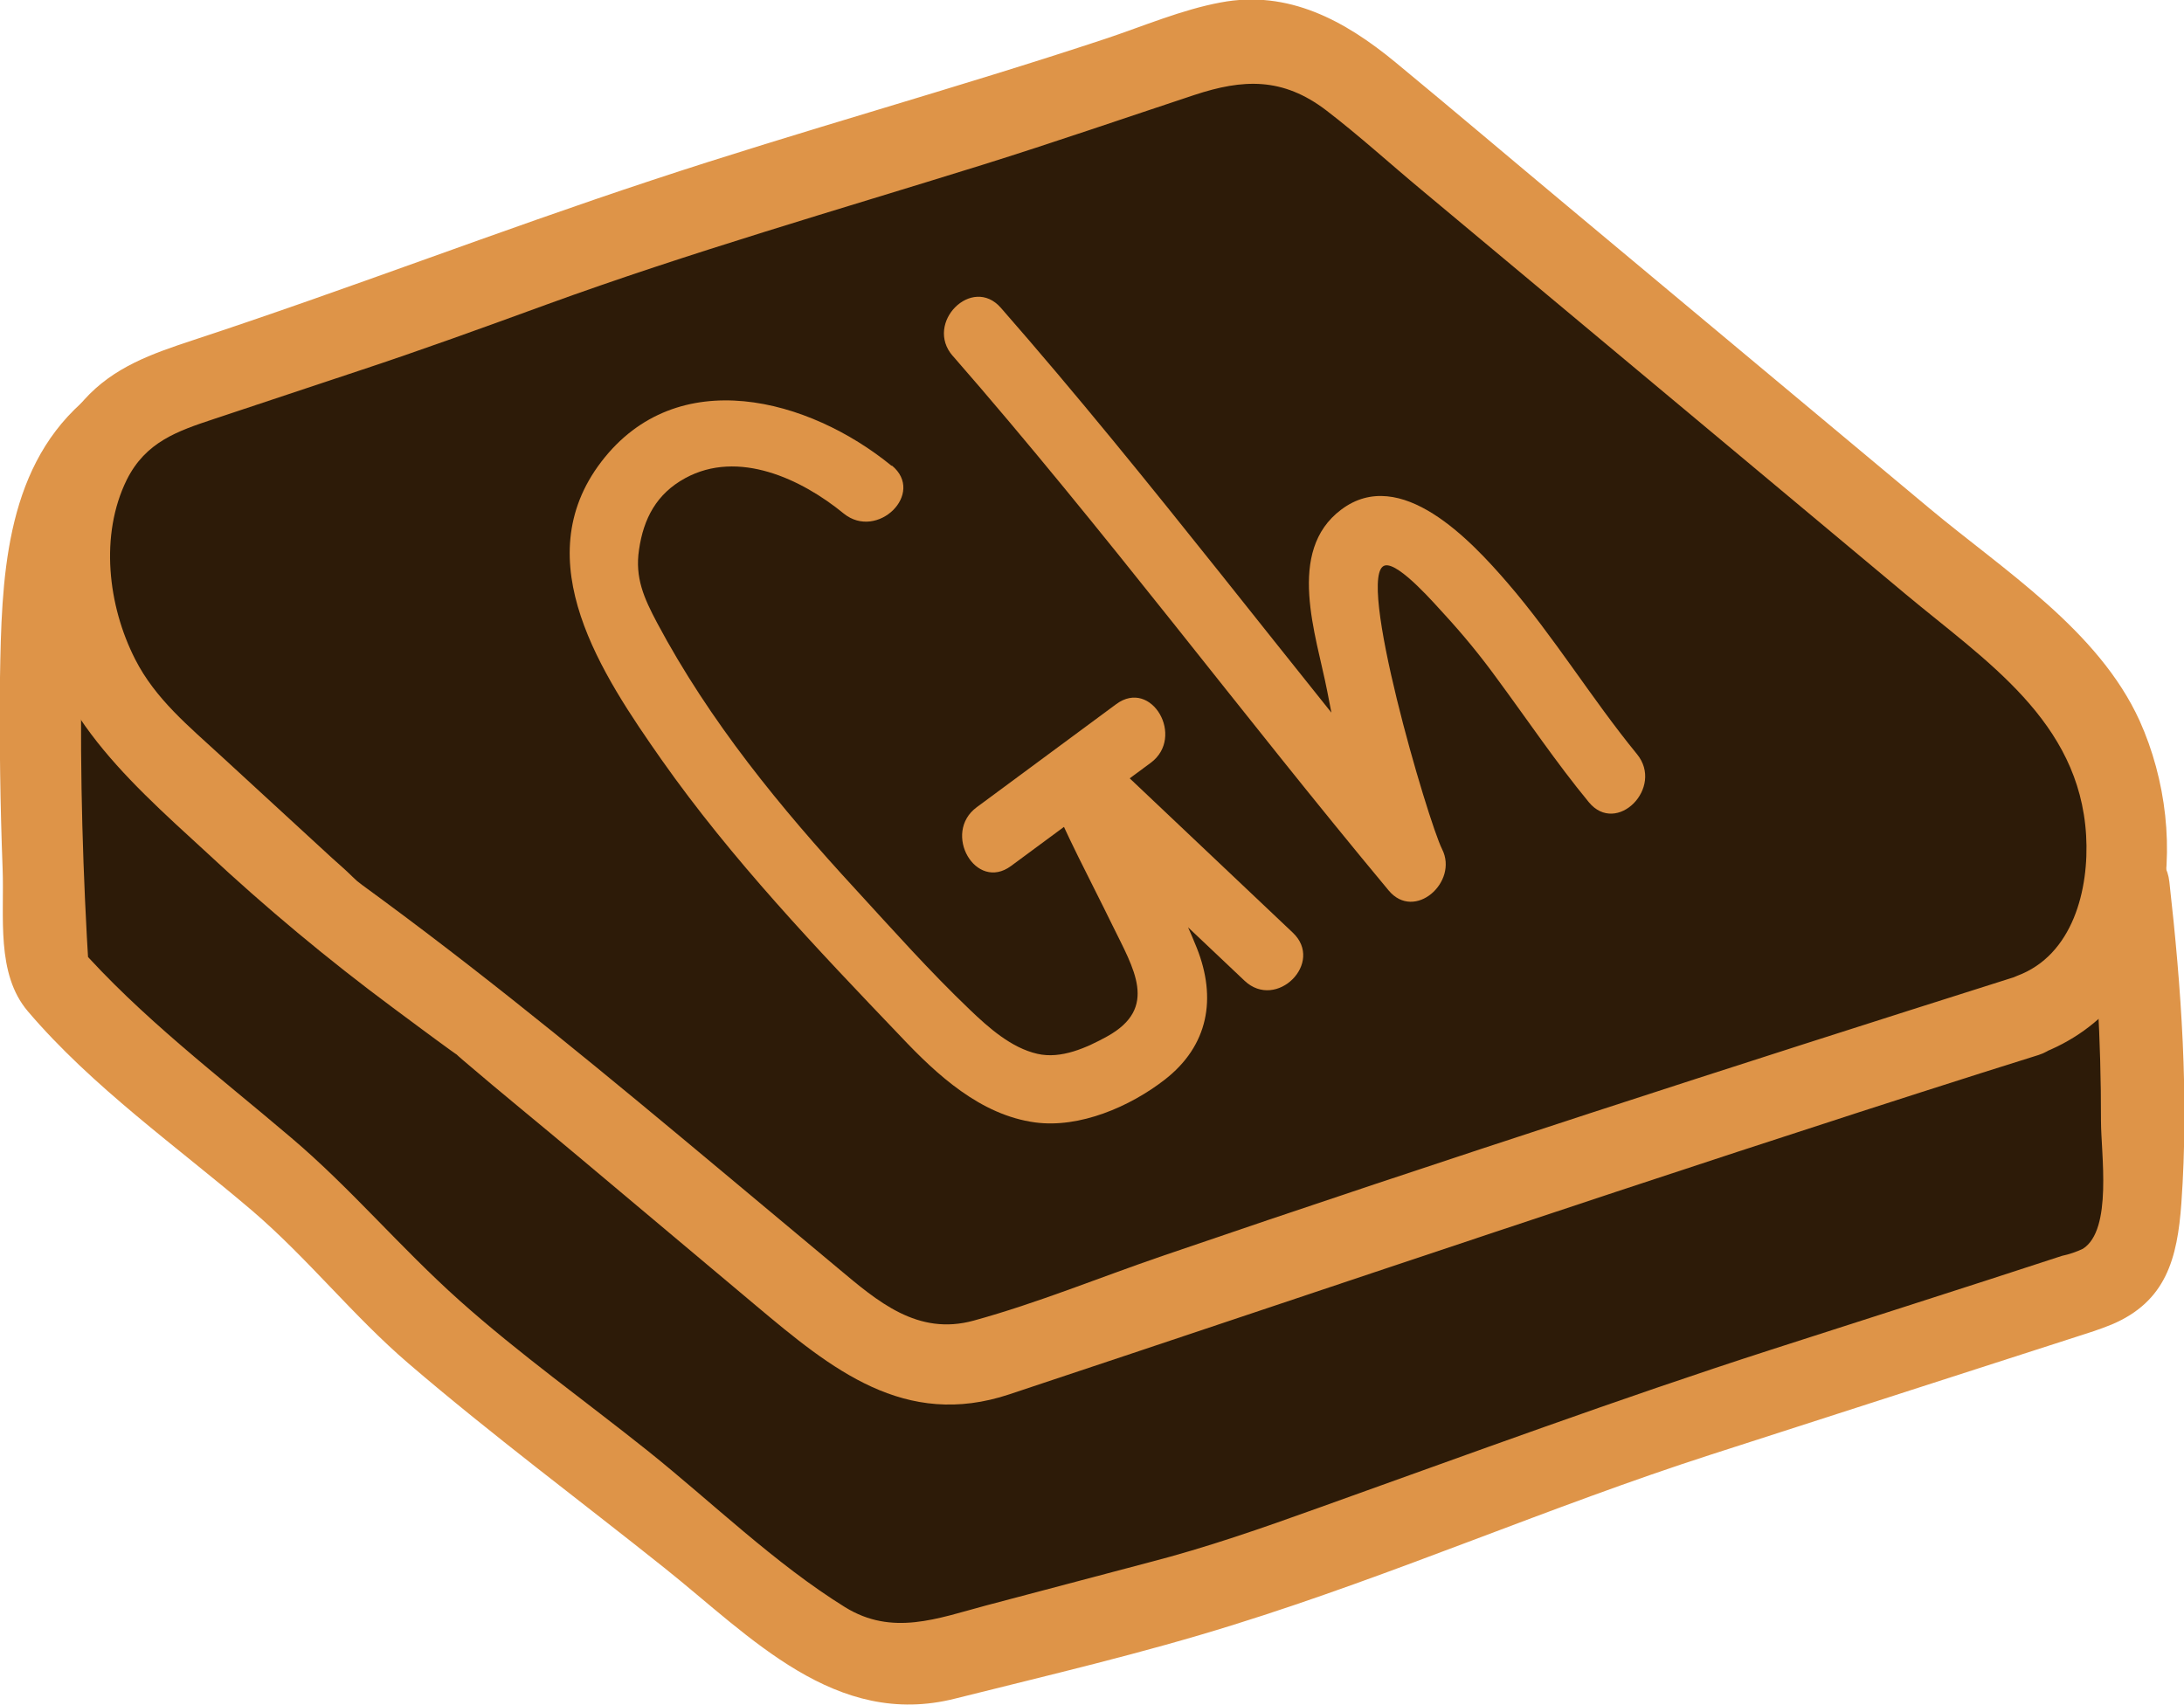
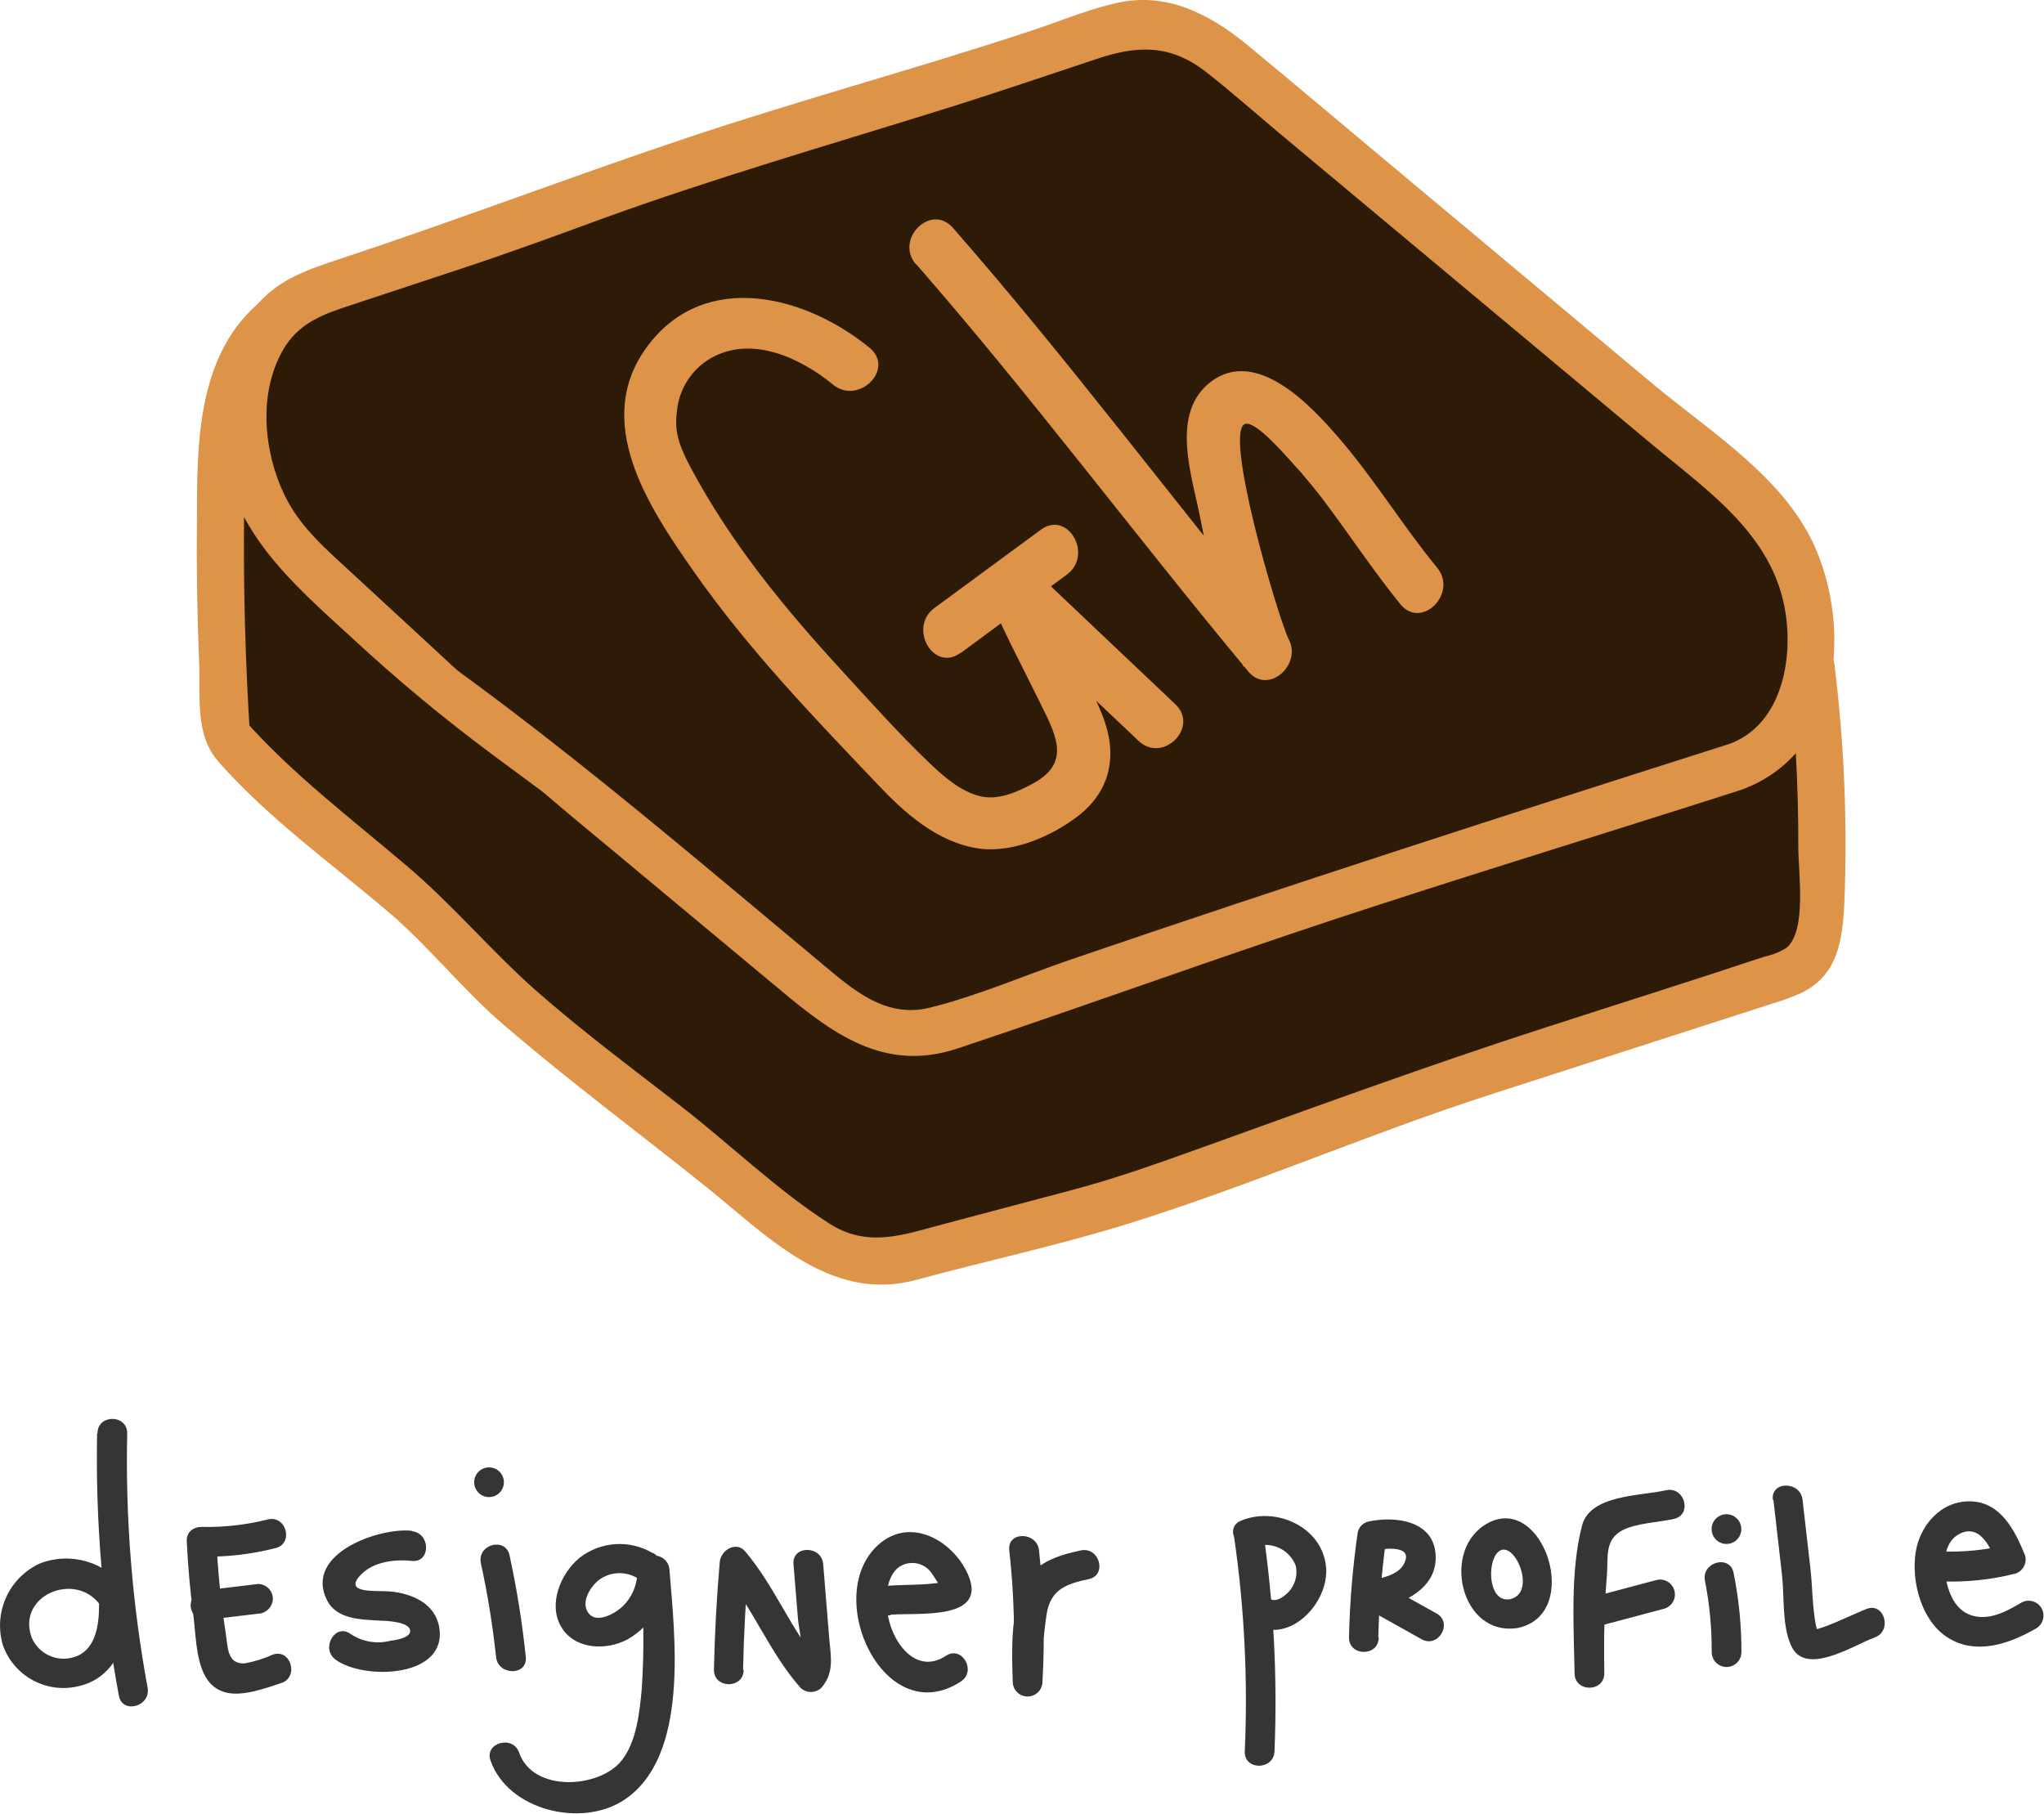
- <svg xmlns="http://www.w3.org/2000/svg" viewBox="0 0 241.22 188.28">
+ <svg xmlns="http://www.w3.org/2000/svg" viewBox="0 0 206.31 183.05">
  <defs>
-     <style>.cls-1{fill:#2d1b08;}.cls-2{fill:#de9448;}</style>
+     <style>.cls-1{fill:#353535;}.cls-2{fill:#2d1b08;}.cls-3{fill:#de9448;}</style>
  </defs>
  <g id="Layer_2" data-name="Layer 2">
    <g id="Layer_1-2" data-name="Layer 1">
-       <path class="cls-1" d="M235.06,97.38c1.43,13.05,1.6,13.3,1.49,26.43,0,3.65.14,9.44-.75,13.78a5.77,5.77,0,0,1-3.37,4.2l-1.62.67-46.35,15L135.1,175.13,104,183.38c-5,1.71-10.75.27-15.61-3.93L47.62,146.89,32.81,132.11,9.45,112.22l-4.07-4.64Q4.2,89.31,4.6,71c.19-8.48,1.15-18,7.58-23.3" />
-       <path class="cls-2" d="M230.56,97.38a228.93,228.93,0,0,1,1.49,26.43c0,3.63,1.3,12.05-2,14.14a10.48,10.48,0,0,1-2.31.78c-10.71,3.51-21.45,6.92-32.17,10.38-16.8,5.42-33.34,11.52-50,17.48-6.23,2.24-12.27,4.35-18.66,6l-18,4.76c-5.36,1.43-10.36,3.42-15.59.18-7.75-4.81-14.7-11.6-21.8-17.28-6.89-5.5-14.19-10.71-20.76-16.58s-12-12.4-18.61-18c-8.08-6.88-16.62-13.32-23.64-21.3l1.32,3.18c-.68-10.9-1-21.82-.84-32.74.1-8.17-.28-18.05,6.32-24C19.68,47,13.3,40.65,9,44.51.47,52.16.18,64.2,0,74.84Q-.11,85.45.29,96c.2,5.23-.76,11.55,2.79,15.72,7.1,8.34,16.44,14.92,24.75,22C34,139,39,145.37,45.11,150.61c9.16,7.86,18.92,15.12,28.35,22.65S92.28,191,105.52,187.63c10.25-2.57,20.69-5,30.77-8.16,17.77-5.53,34.91-13.05,52.63-18.77l40.32-13c1.35-.43,2.66-.84,4-1.39,6-2.54,7.25-7.29,7.69-13.4.84-11.86,0-23.74-1.33-35.52-.63-5.69-9.64-5.76-9,0Z" />
-       <path class="cls-1" d="M224,112.18l-58.7,18.67-56.54,19.37c-5,1.66-10.75.27-15.61-3.79l-20.37-17L53.13,113,36.55,100.8l-19-17.48c-13.65-11.41-13-35.48,1.11-40.14l26.5-8.74,28-10.19L108,13.69l25.91-8.55c5-1.66,10.75-.26,15.62,3.8l17.61,14.71,21.31,17.8,21,17.58,15.58,13C238.74,83.45,238.08,107.53,224,112.18Z" />
-       <path class="cls-2" d="M222.78,107.84c-31.58,10-63.07,20.17-94.43,30.91-6.88,2.36-13.77,5.2-20.8,7.13-6.21,1.71-10.62-2.12-15-5.79l-12.81-10.7c-12.33-10.3-24.59-20.46-37.52-30L40,97.76c-.2-.14-1.68-1.34-.69-.5s-.25-.27-.41-.44c-.72-.72-1.5-1.38-2.25-2.06L24.43,83.52c-3.55-3.27-7.27-6.3-9.5-10.69C11.91,66.91,11,59.09,14,53c2.09-4.18,5.57-5.37,9.64-6.72L39.51,41c7-2.31,13.92-4.83,20.86-7.36,15.89-5.78,32-10.4,48.17-15.44,7.83-2.45,15.59-5.13,23.38-7.71,5.34-1.76,9.73-2,14.6,1.73,3.61,2.77,7,5.86,10.51,8.78l35.09,29.3,18.36,15.34c8.83,7.37,19.19,14,19.93,26.65.35,5.94-1.45,13.22-7.63,15.51-5.38,2-3.05,10.7,2.4,8.68,14.89-5.53,17-23.86,11.13-36.88-4.56-10-15-16.59-23.21-23.45l-40-33.4c-6.34-5.29-12.64-10.64-19-15.89-5.56-4.58-11.81-8-19.27-6.59-4.31.8-8.55,2.62-12.69,4C105.5,9.79,88.6,14.41,72,19.91,55,25.53,38.28,32,21.28,37.59c-4.5,1.49-8.73,2.95-12,6.59-4.83,5.32-6.52,13-5.9,20,1.21,13.64,10.09,21.42,19.45,30a238.8,238.8,0,0,0,20.58,17.15c2.11,1.56,4.21,3.14,6.33,4.67s-.67-.66,1.5,1.2c4.16,3.56,8.41,7,12.61,10.53L83.5,144.23c8.34,7,16.42,13.65,28,9.79,35.77-11.9,71.38-24.05,107.31-35.48l6.35-2C230.68,114.77,228.33,106.08,222.78,107.84Z" />
-       <path class="cls-2" d="M98.48,51.46C89.36,44,74.8,40.05,66.42,51s.1,23.58,6.66,32.94c7.74,11,17.1,20.82,26.4,30.55,4,4.24,8.8,8.68,14.85,9.5,4.92.66,10.47-1.74,14.31-4.72,4.84-3.76,5.76-9,3.54-14.57-2.72-6.79-6.64-13-9.36-19.82l-6.28,3.66,20.92,19.8c3.52,3.32,8.85-2,5.32-5.32l-20.92-19.8c-2.5-2.36-7.77,0-6.29,3.66,2.11,5.27,4.82,10.25,7.3,15.34,2.34,4.79,5.12,9.1-.57,12.26-2.28,1.26-5.11,2.54-7.73,1.93-2.88-.66-5.36-2.87-7.44-4.86-4.42-4.22-8.53-8.84-12.66-13.34-8.29-9-16.1-18.53-21.89-29.4-1.45-2.73-2.47-5-2-8.09.5-3.44,1.93-6.17,5.1-7.9,5.86-3.2,12.85.09,17.51,3.91,3.71,3,9.06-2.24,5.31-5.31Z" />
-       <path class="cls-2" d="M111.67,95.66l15.42-11.39c3.85-2.84.1-9.37-3.8-6.49L107.88,89.17c-3.85,2.84-.11,9.37,3.79,6.49Z" />
-       <path class="cls-2" d="M105.23,39.31c16.71,19.14,31.89,39.54,48.15,59.06,2.86,3.43,7.73-.94,5.9-4.56-1.56-3.1-9.68-30.66-6.29-31.35,1.56-.32,5.66,4.46,6.51,5.37A79.19,79.19,0,0,1,165.37,75c3.36,4.55,6.51,9.24,10.11,13.61,3.07,3.74,8.37-1.61,5.31-5.32-5-6.11-9.13-12.93-14.31-18.93-4-4.63-11.8-13-18.35-8.06-6.13,4.6-2.75,13.85-1.55,20,1.4,7.22,2.87,14.65,6.21,21.26l5.91-4.55c-16.26-19.52-31.44-39.91-48.15-59-3.19-3.66-8.49,1.68-5.32,5.31Z" />
+       <path class="cls-1" d="M12.64,160.39A7.34,7.34,0,0,0,4,157.84,6.9,6.9,0,0,0,.3,166.1a6.48,6.48,0,0,0,7.58,4.13C11.73,169.39,13,165.5,13,162c0-1.93-3-1.93-3,0s-.28,4.58-2.49,5.27a3.5,3.5,0,0,1-4.3-1.93c-1.58-4.24,4.3-6.75,6.85-3.39,1.15,1.51,3.76,0,2.59-1.52Z" />
+       <path class="cls-1" d="M9.8,144.69A130.76,130.76,0,0,0,12,171.18c.35,1.89,3.24,1.09,2.9-.8a126.5,126.5,0,0,1-2.06-25.69c0-1.94-3-1.94-3,0Z" />
+       <path class="cls-1" d="M20.38,157.14a27.76,27.76,0,0,0,7.43-.86c1.87-.47,1.08-3.37-.79-2.89a25.21,25.21,0,0,1-6.64.75c-1.93,0-1.93,3,0,3Z" />
+       <path class="cls-1" d="M20.74,163.54l5.3-.64a1.55,1.55,0,0,0,1.5-1.5,1.5,1.5,0,0,0-1.5-1.5l-5.3.64a1.55,1.55,0,0,0-1.5,1.5,1.5,1.5,0,0,0,1.5,1.5Z" />
+       <path class="cls-1" d="M18.85,155.59c.12,2.47.33,4.94.66,7.4.24,1.88.25,4.28,1.09,6,1.58,3.19,5.12,1.77,7.77.92,1.83-.58,1-3.48-.8-2.89a12.64,12.64,0,0,1-2.88.9c-1.81.07-1.68-1.65-1.93-3.22a84.27,84.27,0,0,1-.91-9.09c-.09-1.92-3.1-1.94-3,0Z" />
+       <path class="cls-1" d="M41.56,154.53c-3.29-.35-10.9,2.3-8.56,7,1,2,3.53,1.95,5.48,2.08.5,0,3.08.11,2.91,1.12-.11.65-1.52.84-2,.91a5,5,0,0,1-4-.69c-1.56-1.15-3.06,1.46-1.52,2.59,2.89,2.11,11.4,1.83,10.45-3.33-.44-2.4-2.82-3.37-5-3.56-1.27-.11-4.78.28-2.9-1.68,1.28-1.33,3.44-1.58,5.15-1.4,1.92.2,1.91-2.8,0-3Z" />
+       <path class="cls-1" d="M48.54,157.82a88.55,88.55,0,0,1,1.53,9.45c.2,1.9,3.2,1.92,3,0A93.44,93.44,0,0,0,51.43,157c-.41-1.88-3.3-1.09-2.89.8Z" />
+       <path class="cls-1" d="M49.36,151.13a1.5,1.5,0,0,0,0-3,1.5,1.5,0,0,0,0,3Z" />
+       <path class="cls-1" d="M65.88,156.78a6.56,6.56,0,0,0-7.36.46c-1.94,1.58-3.23,4.71-1.87,7s4.55,2.43,6.75,1.22a7.93,7.93,0,0,0,3.93-6.62c.09-1.93-2.91-1.93-3,0a4.89,4.89,0,0,1-1.41,3.25c-.84.84-2.93,2-3.67.51-.53-1.08.41-2.51,1.25-3.14a3.49,3.49,0,0,1,3.87-.13c1.69.93,3.2-1.66,1.51-2.59Z" />
+       <path class="cls-1" d="M64.6,158.44a73,73,0,0,1,.17,12.1c-.2,2.23-.52,5.28-2,7.15-2.19,2.83-8.95,3.32-10.37-.76-.63-1.82-3.53-1-2.89.79,1.74,5,9.12,6.83,13.46,4,6.67-4.38,5.12-16.66,4.6-23.27-.16-1.91-3.16-1.93-3,0Z" />
+       <path class="cls-1" d="M75,168.57c.08-3.64.27-7.27.59-10.9L73,158.73c3,3.58,4.67,8.1,7.79,11.64a1.52,1.52,0,0,0,2.12,0c1.23-1.41,1-2.94.81-4.7l-.63-7.77c-.15-1.91-3.15-1.93-3,0l.46,5.61c.06.77.79,4.11.24,4.73H83c-3.11-3.52-4.74-8.05-7.79-11.63-.92-1.08-2.46-.11-2.56,1.06-.32,3.63-.51,7.26-.59,10.9,0,1.93,3,1.93,3,0Z" />
+       <path class="cls-1" d="M89.93,163c2.79-.22,9.85.61,7.76-4.09-1.49-3.35-5.75-5.86-9-3-5.82,5.16.56,18.91,8.3,13.83,1.61-1.05.11-3.65-1.51-2.59-3.16,2.07-5.6-1.64-5.91-4.45-.17-1.5-.13-3.3,1-4.38a2.37,2.37,0,0,1,3.37.36,15.34,15.34,0,0,1,1.12,1.8l1-1c-1.83.61-4.35.44-6.26.59s-1.93,3.15,0,3Z" />
+       <path class="cls-1" d="M101.87,156.49a78.43,78.43,0,0,1,.35,13.27h3a38.2,38.2,0,0,1,.41-6.75c.39-2.58,2-3.12,4.26-3.6,1.89-.4,1.09-3.29-.8-2.9-2.25.48-4.67,1.23-5.76,3.45-1.34,2.73-1.21,6.86-1.11,9.8a1.5,1.5,0,0,0,3,0,78.43,78.43,0,0,0-.35-13.27c-.22-1.89-3.22-1.92-3,0Z" />
+       <path class="cls-1" d="M124.57,155.2a114.78,114.78,0,0,1,1.07,21.6c-.08,1.93,2.92,1.93,3,0a119.76,119.76,0,0,0-1.17-22.39c-.28-1.91-3.17-1.1-2.9.79Z" />
+       <path class="cls-1" d="M126.78,156.1a3.27,3.27,0,0,1,4,1.94,2.93,2.93,0,0,1-.46,2.35c-.38.55-1.54,1.57-2.24.93-1.43-1.29-3.56.82-2.13,2.13,3.47,3.15,8.06-1.2,7.91-5-.17-4.2-5-6.46-8.62-4.93-1.77.76-.24,3.34,1.52,2.59Z" />
+       <path class="cls-1" d="M139.12,165.31a83.27,83.27,0,0,1,.78-9.86l-1,1.05c1-.22,3.87-.52,2.77,1.44-.63,1.11-2.33,1.38-3.45,1.65a1.52,1.52,0,0,0-.36,2.74l5.63,3.15c1.68.94,3.2-1.65,1.51-2.6l-5.62-3.14-.36,2.74c2.76-.67,6.12-2.17,5.88-5.58s-4.08-3.89-6.8-3.3a1.45,1.45,0,0,0-1.05,1.05,86.42,86.42,0,0,0-.89,10.66c0,1.93,3,1.93,3,0Z" />
+       <path class="cls-1" d="M153.19,164.34c6.62-1.37,2.61-13.6-3-10.59-4.81,2.57-2.79,11.52,3,10.59,1.9-.31,1.09-3.2-.8-2.9-2.17.35-2.31-3.64-1.22-4.73,1.59-1.6,4.1,4.14,1.22,4.73C150.5,161.83,151.3,164.72,153.19,164.34Z" />
+       <path class="cls-1" d="M161.93,168.88c-.06-3.35,0-6.7.27-10,.12-1.71-.23-3.42,1.5-4.37,1.37-.75,3.73-.83,5.26-1.18,1.88-.42,1.09-3.31-.8-2.89-2.62.59-7.67.44-8.48,3.57-1.2,4.6-.83,10.21-.75,14.91,0,1.93,3,1.94,3,0Z" />
+       <path class="cls-1" d="M161,164.25l7-1.86a1.5,1.5,0,0,0-.8-2.89l-6.95,1.85a1.5,1.5,0,0,0,.79,2.9Z" />
+       <path class="cls-1" d="M172.09,159.58a36.22,36.22,0,0,1,.68,7.2,1.5,1.5,0,0,0,3,0,39.82,39.82,0,0,0-.79-8c-.38-1.89-3.27-1.09-2.89.8Z" />
+       <path class="cls-1" d="M174.26,155.86a1.5,1.5,0,0,0,0-3,1.5,1.5,0,0,0,0,3Z" />
+       <path class="cls-1" d="M179,151.41l.86,7.53c.25,2.16,0,5.15.91,7.15,1.39,3.23,6.29,0,8.45-.79,1.8-.65,1-3.55-.8-2.89-1.1.4-4.84,2.3-5.68,2.12l1,1.05c-.86-2.05-.74-5-1-7.18l-.8-7c-.21-1.9-3.22-1.92-3,0Z" />
+       <path class="cls-1" d="M195.94,159.64a26.42,26.42,0,0,0,7.46-.78,1.5,1.5,0,0,0,1-1.84c-1-2.47-2.42-5.35-5.45-5.46s-5.18,2.43-5.6,5.18c-.44,2.93.59,6.87,3.21,8.55,2.88,1.85,6.28.65,9-.93a1.5,1.5,0,0,0-1.51-2.59c-1.39.82-3,1.72-4.66,1.4-1.9-.36-2.67-2.13-3-3.87-.29-1.53-.16-3.75,1.49-4.51,2.06-.94,3.08,1.57,3.65,3l1.05-1.85a23.42,23.42,0,0,1-6.67.67c-1.93-.07-1.93,2.93,0,3Z" />
+       <path class="cls-2" d="M182.9,67.1c1,9.09,1.11,9.27,1,18.41a53.78,53.78,0,0,1-.52,9.6A4,4,0,0,1,181.06,98l-1.12.47-32.28,10.42-34.39,12.34L91.6,127c-3.49,1.2-7.48.19-10.87-2.73L52.34,101.59,42,91.29,25.76,77.43l-2.84-3.22q-.83-12.73-.54-25.49c.13-5.91.8-12.57,5.27-16.23" />
+       <path class="cls-3" d="M180.51,67.1a161.78,161.78,0,0,1,1,18.41c0,2.57.87,8.37-1.16,10.15a6.69,6.69,0,0,1-2.22.9c-7.32,2.44-14.7,4.75-22,7.12-11.92,3.84-23.66,8.16-35.44,12.39-4.27,1.53-8.41,3-12.78,4.14l-12.71,3.37c-4,1.06-7.6,2.44-11.52-.08-5.28-3.39-10-8-15-11.87S58.7,104.05,54,99.91c-4.5-4-8.37-8.64-13-12.55-5.63-4.79-11.58-9.28-16.47-14.84l.7,1.69c-.47-7.48-.68-15-.59-22.46.07-6-.23-13.24,4.62-17.57,2.3-2-1.09-5.42-3.38-3.38-6,5.38-6,14.11-6,21.56q-.08,7.29.22,14.57c.14,3.46-.44,7.23,1.93,9.94,5,5.7,11.41,10.28,17.18,15.2,4.18,3.56,7.62,8,11.79,11.52,6.47,5.56,13.37,10.69,20,16,6.3,5,12.69,12,21.5,9.61,7.08-1.93,14.31-3.47,21.32-5.65,12.37-3.85,24.32-9.09,36.66-13.07l28.35-9.15a25.62,25.62,0,0,0,2.78-1c3.87-1.74,4.35-5.32,4.55-9.18a147.63,147.63,0,0,0-1-24.06c-.33-3-5.12-3.06-4.78,0Z" />
+       <path class="cls-2" d="M175.18,77.41l-40.89,13L94.91,103.91c-3.49,1.15-7.49.18-10.87-2.65L69.86,89.42,56.18,78,44.63,69.48,31.41,57.31c-9.51-8-9-24.72.77-28l18.46-6.09,19.49-7.09L94.41,8.81l18-6c3.5-1.15,7.49-.18,10.88,2.65L135.6,15.74l14.84,12.4L165.1,40.39,176,49.46C185.47,57.4,185,74.17,175.18,77.41Z" />
+       <path class="cls-3" d="M174.55,75.1C152.3,82.18,130.11,89.33,108,96.89c-4.66,1.6-9.38,3.66-14.18,4.84-4.48,1.09-7.75-1.85-10.9-4.48l-9-7.52c-8.58-7.16-17.12-14.21-26.11-20.84l-1.56-1.15c-.59-.44-.2-.17,0,0-.83-.72-1.62-1.49-2.43-2.23L35.25,57.6c-2.53-2.33-5.06-4.52-6.57-7.7-2.07-4.36-2.6-10.1-.19-14.44,1.59-2.87,4.11-3.73,7-4.68l11.19-3.7C51.49,25.49,56.25,23.75,61,22c11.07-4,22.31-7.26,33.55-10.76C100,9.56,105.4,7.7,110.81,5.91c4-1.32,7.31-1.46,10.93,1.36,2.55,2,5,4.17,7.47,6.24l24.7,20.63,12.83,10.72C173,50.07,180,54.73,180.41,63.73c.22,4.46-1.26,9.69-5.86,11.37-2.87,1.06-1.63,5.68,1.27,4.61C185.86,76,187,63.41,183,54.8,179.8,48.05,172.6,43.55,167,38.9L139.09,15.56c-4.42-3.69-8.81-7.41-13.25-11.07C122.08,1.4,117.71-.84,112.7.3c-3,.68-5.84,1.89-8.7,2.83C92.56,6.91,80.92,10.05,69.5,13.86c-11.82,3.95-23.45,8.4-35.29,12.31-3,1-5.78,1.91-8,4.29-3.34,3.62-4.41,8.91-4,13.69.87,9.23,7,14.47,13.38,20.3A167.48,167.48,0,0,0,49.71,76.18L54,79.36c.31.22.62.44.92.68-1-.79.12.12.31.28,2.94,2.52,6,5,8.93,7.46L77.63,99c5.64,4.71,11.08,9.47,19,6.85C109.34,101.61,122,97,134.74,92.79c12.12-4,24.34-7.75,36.51-11.62l4.57-1.46C178.74,78.78,177.49,74.17,174.55,75.1Z" />
+       <path class="cls-3" d="M87.77,35.11c-6.36-5.22-16.5-7.94-22.33-.28s.07,16.42,4.64,22.94C75.47,65.46,82,72.27,88.46,79.05c2.82,3,6.13,6,10.35,6.61,3.42.46,7.29-1.21,10-3.28,3.38-2.62,4-6.28,2.47-10.15-1.89-4.73-4.62-9.08-6.52-13.81L100.35,61l14.57,13.79c2.45,2.32,6.16-1.38,3.71-3.7L104.05,57.27c-1.74-1.65-5.41,0-4.38,2.55,1.47,3.67,3.36,7.13,5.09,10.68,1.62,3.34,3.56,6.34-.4,8.54-1.59.88-3.56,1.77-5.38,1.35-2-.47-3.74-2-5.19-3.39-3.07-2.94-5.94-6.16-8.81-9.29C79.2,61.42,73.76,54.8,69.73,47.23c-1-1.9-1.72-3.46-1.41-5.64a6.9,6.9,0,0,1,3.55-5.5c4.09-2.23,8.95.06,12.2,2.73,2.58,2.12,6.31-1.56,3.7-3.71Z" />
+       <path class="cls-3" d="M97,65.9,107.69,58c2.69-2,.08-6.53-2.64-4.52L94.31,61.38c-2.68,2-.07,6.53,2.65,4.52Z" />
+       <path class="cls-3" d="M92.47,26.66C104.11,40,114.68,54.19,126,67.79c2,2.39,5.38-.66,4.11-3.18-1.09-2.15-6.75-21.35-4.38-21.83,1.08-.22,3.94,3.11,4.53,3.74a54.36,54.36,0,0,1,4.09,5c2.34,3.17,4.53,6.44,7,9.48,2.14,2.6,5.83-1.12,3.7-3.7-3.5-4.26-6.36-9-10-13.19-2.78-3.23-8.22-9-12.78-5.61-4.27,3.2-1.91,9.64-1.08,14,1,5,2,10.2,4.33,14.81l4.11-3.18C118.39,50.49,107.81,36.28,96.18,23c-2.23-2.54-5.92,1.18-3.71,3.71Z" />
    </g>
  </g>
</svg>
